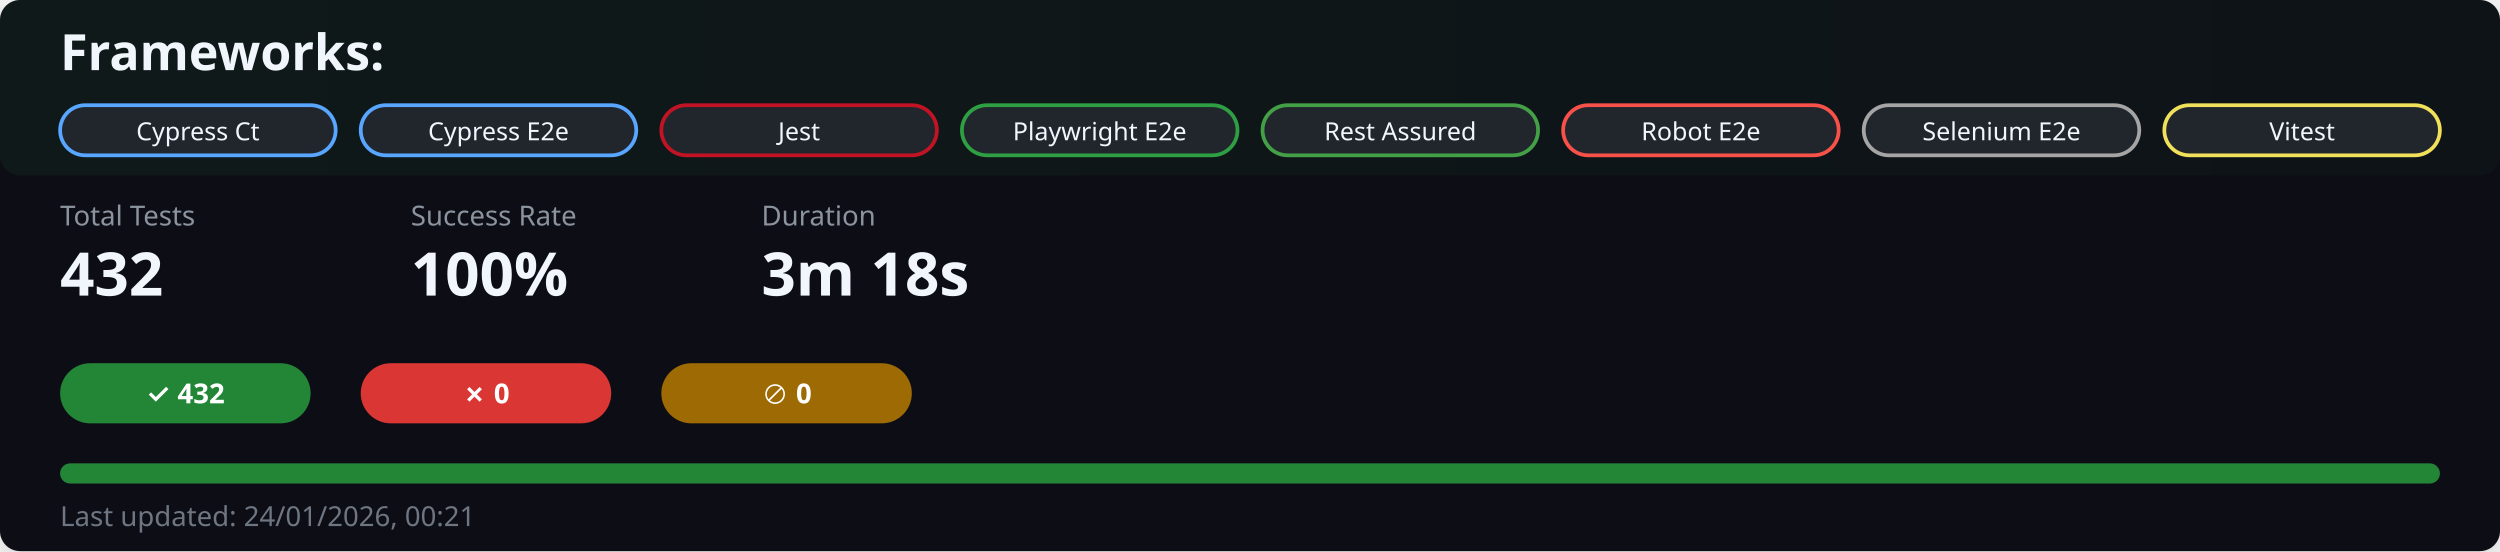
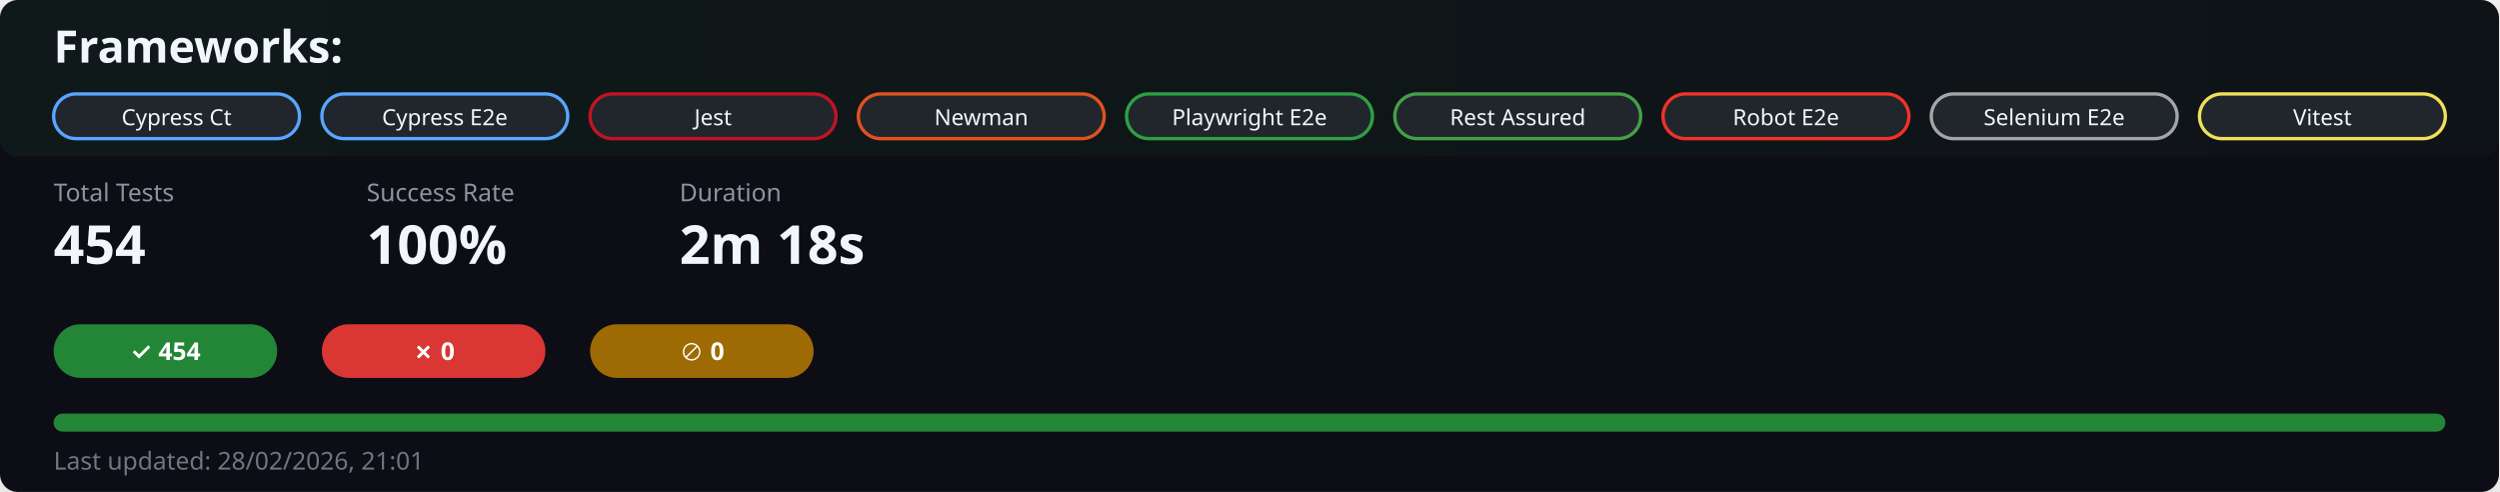
- <svg xmlns="http://www.w3.org/2000/svg" width="998" height="220" viewBox="0 0 998 220">
+ <svg xmlns="http://www.w3.org/2000/svg" width="1118" height="220" viewBox="0 0 1118 220">
  <defs>
    <linearGradient id="headerGradient" x1="0%" y1="0%" x2="100%" y2="0%">
      <stop offset="0%" style="stop-color:#238636;stop-opacity:0.1" />
      <stop offset="100%" style="stop-color:#238636;stop-opacity:0.05" />
    </linearGradient>
    <filter id="shadow">
      <feDropShadow dx="0" dy="2" stdDeviation="3" flood-opacity="0.1" />
    </filter>
  </defs>
  <style>
    .bg { fill: #0d1116; }
    .header-bg { fill: url(#headerGradient); }
    .title { fill: #f0f6fc; font-size: 20px; font-weight: 600; font-family: -apple-system, BlinkMacSystemFont, 'Segoe UI', 'Noto Sans', Helvetica, Arial, sans-serif; }
    .subtitle { fill: #8b949e; font-size: 12px; font-family: -apple-system, BlinkMacSystemFont, 'Segoe UI', 'Noto Sans', Helvetica, Arial, sans-serif; }
    .stat-label { fill: #8b949e; font-size: 11px; font-weight: 500; font-family: -apple-system, BlinkMacSystemFont, 'Segoe UI', 'Noto Sans', Helvetica, Arial, sans-serif; }
    .stat-value { fill: #f0f6fc; font-size: 24px; font-weight: 600; font-family: -apple-system, BlinkMacSystemFont, 'Segoe UI', 'Noto Sans', Helvetica, Arial, sans-serif; }
    .badge-passed { fill: #238636; }
    .badge-failed { fill: #da3633; }
    .badge-skipped { fill: #9e6a03; }
    .badge-text { fill: #ffffff; font-size: 11px; font-weight: 600; font-family: -apple-system, BlinkMacSystemFont, 'Segoe UI', 'Noto Sans', Helvetica, Arial, sans-serif; }
    .framework-badge { fill: #21262d; }
    .framework-text { fill: #f0f6fc; font-size: 10px; font-weight: 500; font-family: -apple-system, BlinkMacSystemFont, 'Segoe UI', 'Noto Sans', Helvetica, Arial, sans-serif; }
    .progress-bg { fill: #21262d; }
    .progress-passed { fill: #238636; }
    .progress-failed { fill: #da3633; }
    .progress-skipped { fill: #9e6a03; }
    .time-text { fill: #58a6ff; font-size: 13px; font-weight: 500; font-family: -apple-system, BlinkMacSystemFont, 'Segoe UI', 'Noto Sans', Helvetica, Arial, sans-serif; }
    .date-text { fill: #6e7681; font-size: 11px; font-family: -apple-system, BlinkMacSystemFont, 'Segoe UI', 'Noto Sans', Helvetica, Arial, sans-serif; }
  </style>
  <rect width="100%" height="100%" rx="8" class="bg" filter="url(#shadow)" />
  <rect width="100%" height="70" rx="8" class="header-bg" />
  <text x="24" y="28" class="title">Frameworks:</text>
  <g transform="translate(24, 42)">
    <g transform="translate(0, 0)">
      <rect x="0" y="0" width="110" height="20" rx="10" class="framework-badge" stroke="#58a6ff" stroke-width="1.5" />
      <text x="55" y="14" class="framework-text" text-anchor="middle">Cypress Ct</text>
    </g>
    <g transform="translate(120, 0)">
      <rect x="0" y="0" width="110" height="20" rx="10" class="framework-badge" stroke="#58a6ff" stroke-width="1.5" />
      <text x="55" y="14" class="framework-text" text-anchor="middle">Cypress E2e</text>
    </g>
    <g transform="translate(240, 0)">
      <rect x="0" y="0" width="110" height="20" rx="10" class="framework-badge" stroke="#c21325" stroke-width="1.5" />
      <text x="55" y="14" class="framework-text" text-anchor="middle">Jest</text>
    </g>
    <g transform="translate(360, 0)">
+       <rect x="0" y="0" width="110" height="20" rx="10" class="framework-badge" stroke="#e0531f" stroke-width="1.5" />
+       <text x="55" y="14" class="framework-text" text-anchor="middle">Newman</text>
+     </g>
+     <g transform="translate(480, 0)">
      <rect x="0" y="0" width="110" height="20" rx="10" class="framework-badge" stroke="#2ea043" stroke-width="1.5" />
      <text x="55" y="14" class="framework-text" text-anchor="middle">Playwright E2e</text>
    </g>
-     <g transform="translate(480, 0)">
+     <g transform="translate(600, 0)">
      <rect x="0" y="0" width="110" height="20" rx="10" class="framework-badge" stroke="#43A047" stroke-width="1.5" />
      <text x="55" y="14" class="framework-text" text-anchor="middle">Rest Assured</text>
    </g>
-     <g transform="translate(600, 0)">
-       <rect x="0" y="0" width="110" height="20" rx="10" class="framework-badge" stroke="#f85149" stroke-width="1.5" />
+     <g transform="translate(720, 0)">
+       <rect x="0" y="0" width="110" height="20" rx="10" class="framework-badge" stroke="#f13228ff" stroke-width="1.5" />
      <text x="55" y="14" class="framework-text" text-anchor="middle">Robot E2e</text>
    </g>
-     <g transform="translate(720, 0)">
+     <g transform="translate(840, 0)">
      <rect x="0" y="0" width="110" height="20" rx="10" class="framework-badge" stroke="#a5a5a5" stroke-width="1.5" />
      <text x="55" y="14" class="framework-text" text-anchor="middle">Selenium E2e</text>
    </g>
-     <g transform="translate(840, 0)">
+     <g transform="translate(960, 0)">
      <rect x="0" y="0" width="110" height="20" rx="10" class="framework-badge" stroke="#f1e05a" stroke-width="1.5" />
      <text x="55" y="14" class="framework-text" text-anchor="middle">Vitest</text>
    </g>
  </g>
  <g transform="translate(24, 90)">
    <g>
      <text x="0" y="0" class="stat-label">Total Tests</text>
-       <text x="0" y="28" class="stat-value">432</text>
+       <text x="0" y="28" class="stat-value">454</text>
    </g>
    <g transform="translate(140, 0)">
      <text x="0" y="0" class="stat-label">Success Rate</text>
      <text x="0" y="28" class="stat-value" fill="#238636">100%</text>
    </g>
    <g transform="translate(280, 0)">
      <text x="0" y="0" class="stat-label">Duration</text>
-       <text x="0" y="28" class="stat-value" fill="#58a6ff">3m 18s</text>
+       <text x="0" y="28" class="stat-value" fill="#58a6ff">2m 18s</text>
    </g>
  </g>
  <g transform="translate(24, 145)">
    <rect x="0" y="0" width="100" height="24" rx="12" class="badge-passed" />
-     <text x="50" y="16" class="badge-text" text-anchor="middle">✓ 432</text>
+     <text x="50" y="16" class="badge-text" text-anchor="middle">✓ 454</text>
    <rect x="120" y="0" width="100" height="24" rx="12" class="badge-failed" />
    <text x="170" y="16" class="badge-text" text-anchor="middle">✗ 0</text>
    <rect x="240" y="0" width="100" height="24" rx="12" class="badge-skipped" />
    <text x="290" y="16" class="badge-text" text-anchor="middle">⊘ 0</text>
  </g>
  <g transform="translate(24, 185)">
-     <rect x="0" y="0" width="950" height="8" rx="4" class="progress-bg" />
-     <rect x="0" y="0" width="950" height="8" rx="4" class="progress-passed" />
+     <rect x="0" y="0" width="1070" height="8" rx="4" class="progress-bg" />
+     <rect x="0" y="0" width="1070" height="8" rx="4" class="progress-passed" />
  </g>
-   <text x="24" y="210" class="date-text">Last updated: 24/01/2026, 00:21</text>
+   <text x="24" y="210" class="date-text">Last updated: 28/02/2026, 21:01</text>
</svg>
